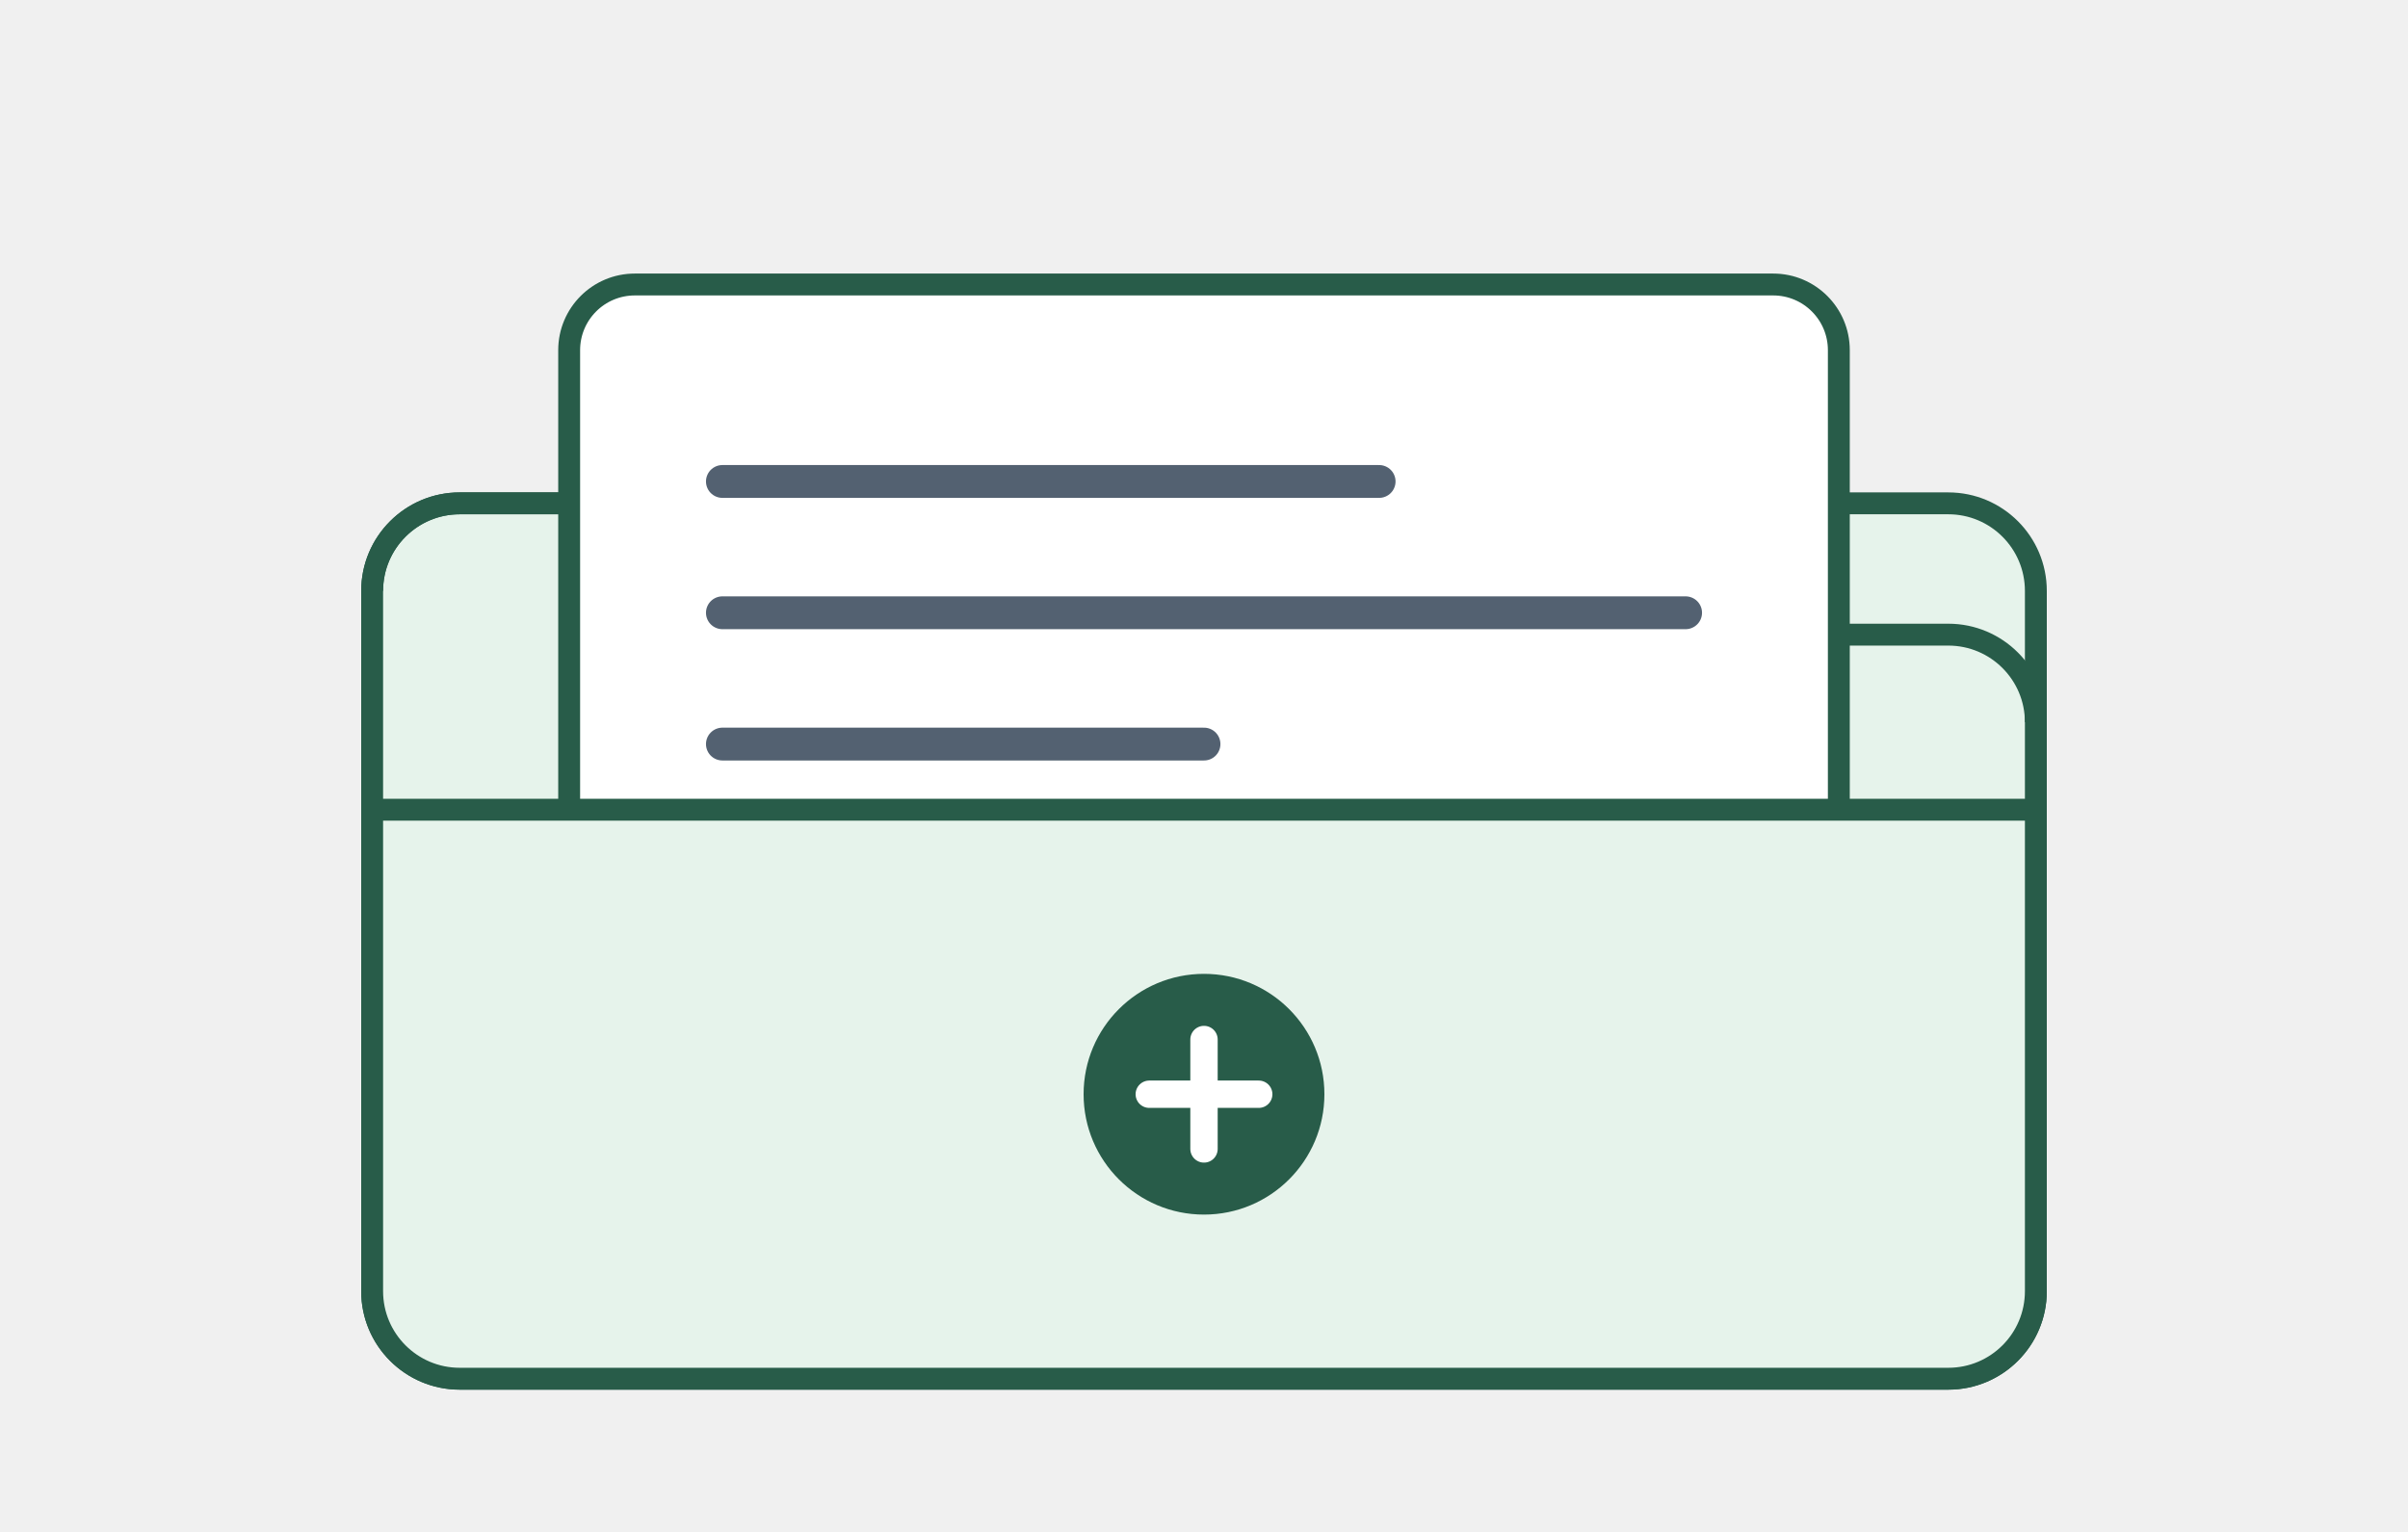
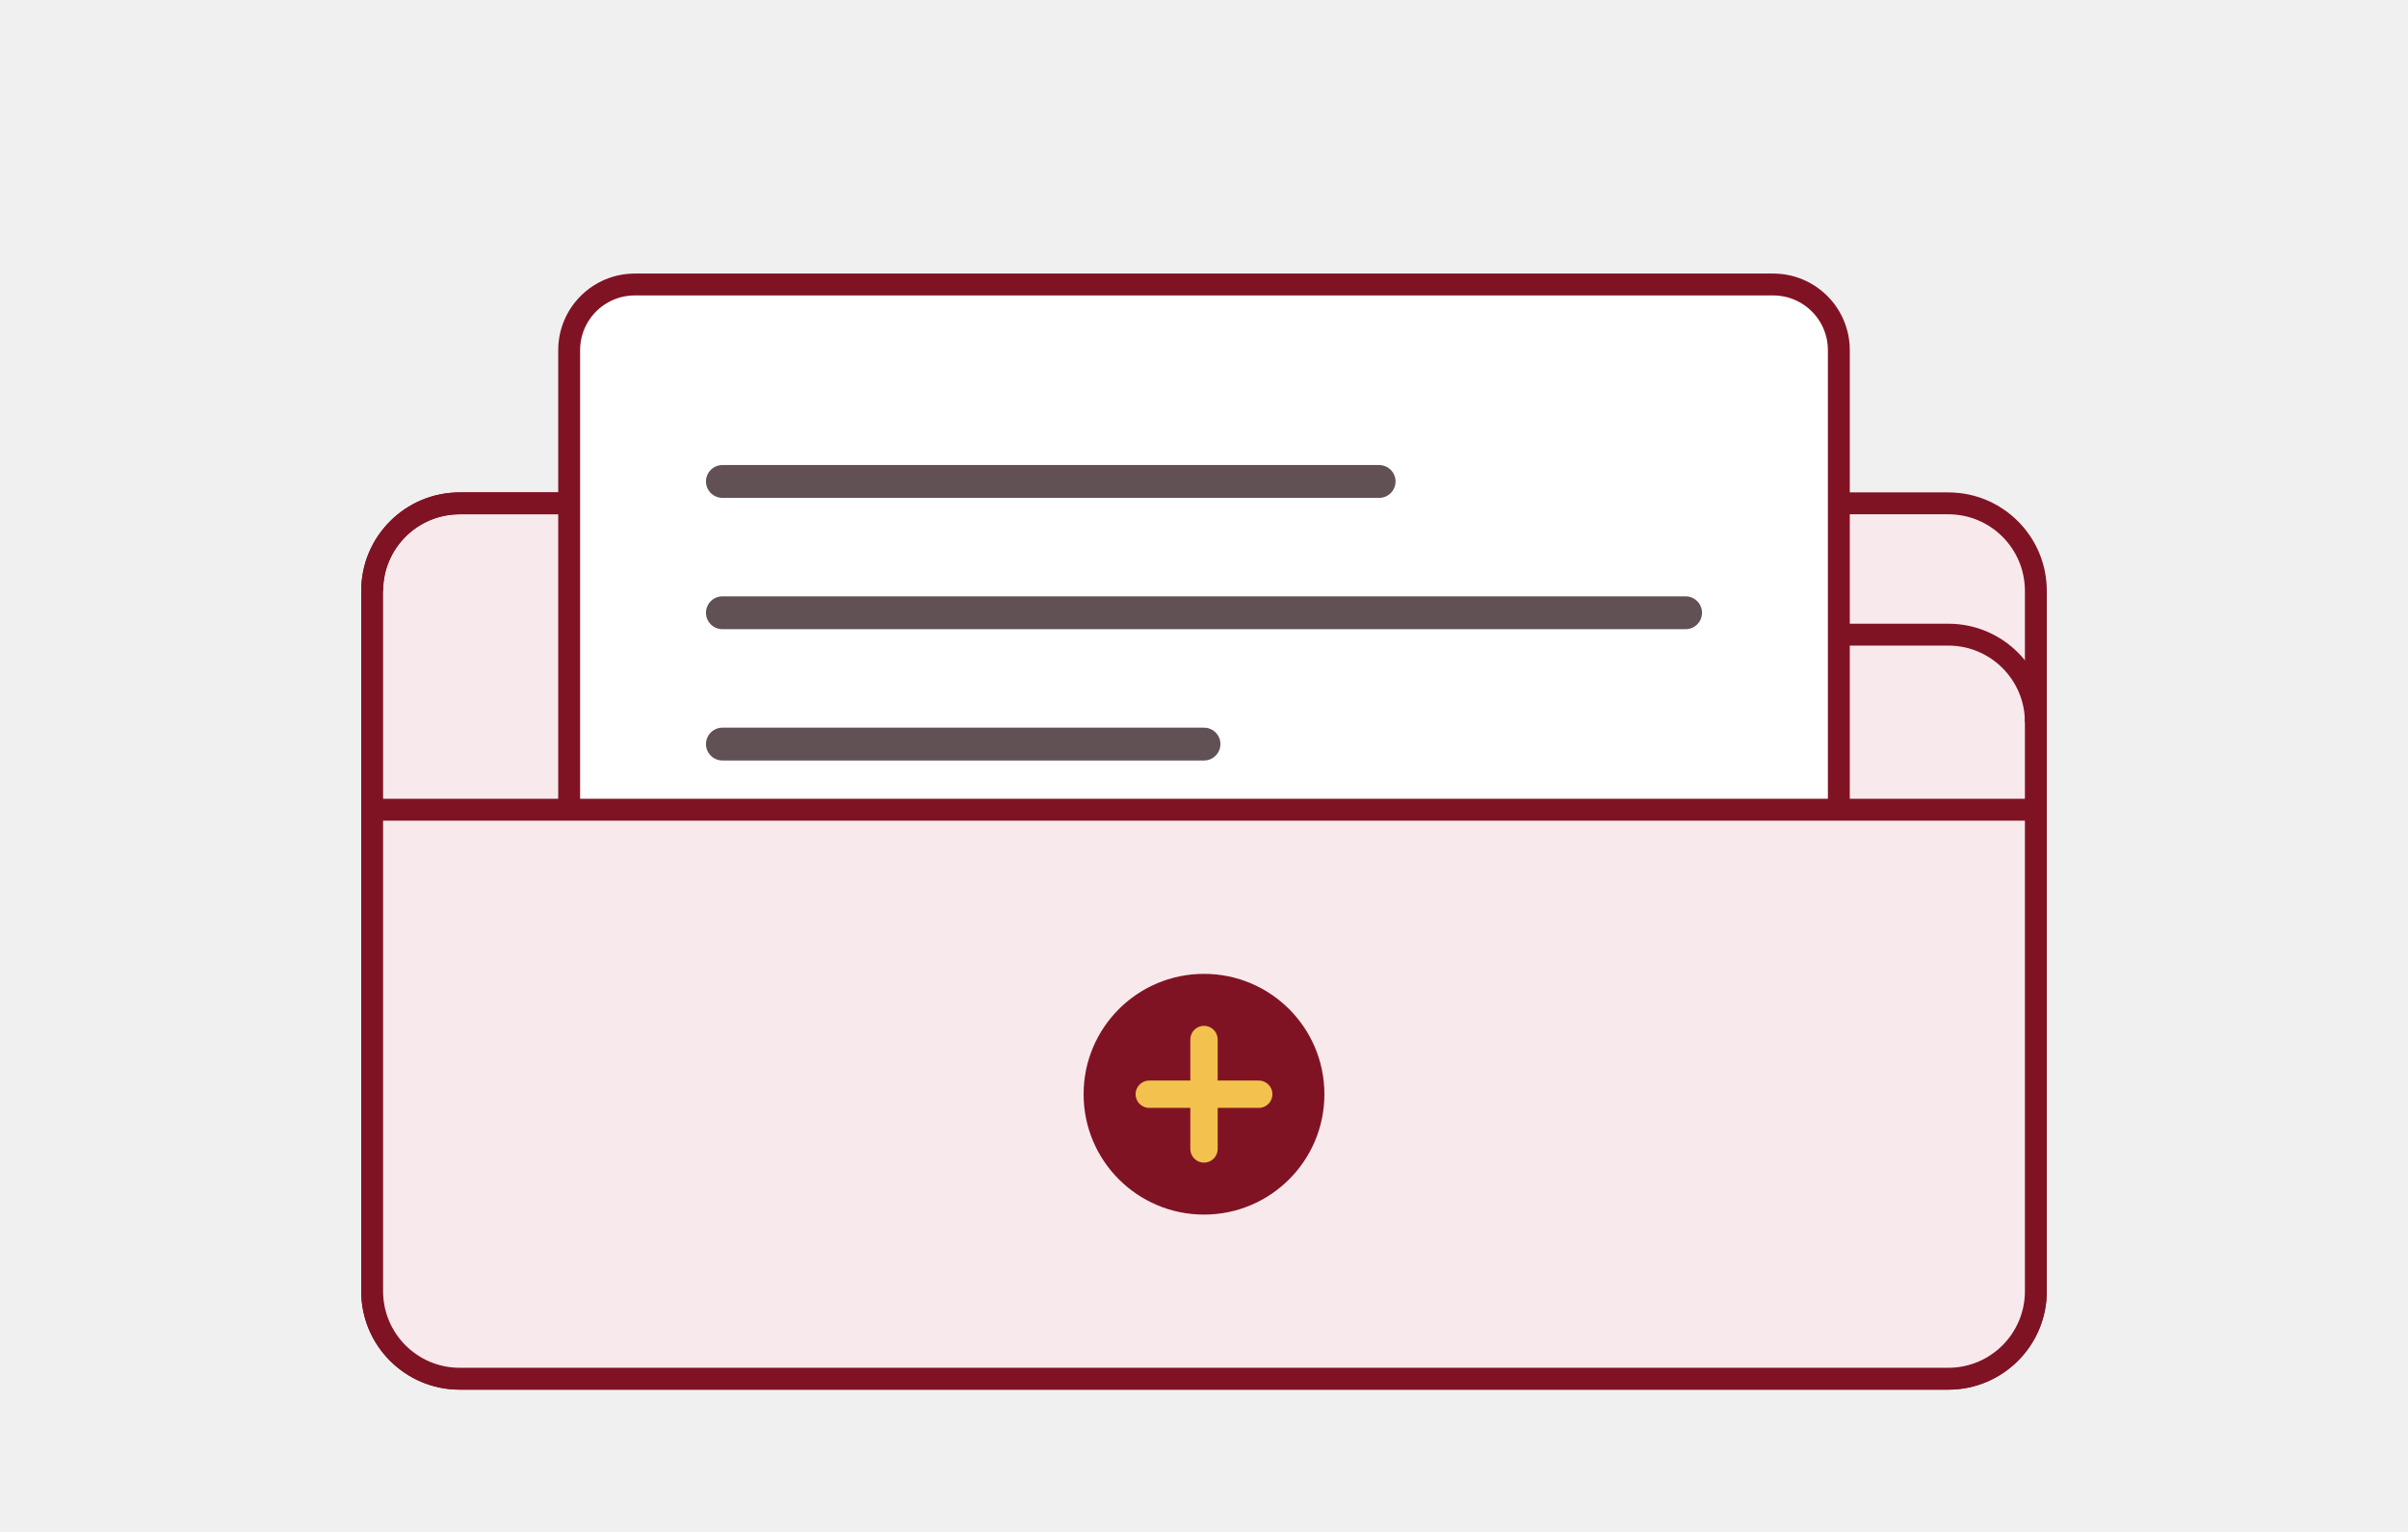
<svg xmlns="http://www.w3.org/2000/svg" viewBox="0 0 220 140" role="img" aria-label="Project folders">
-   <rect x="34" y="46" width="152" height="80" rx="8" fill="#e6f3eb" stroke="#285c49" stroke-width="2" />
-   <path d="M34 54a8 8 0 0 1 8-8h38l10 12h88a8 8 0 0 1 8 8" fill="none" stroke="#285c49" stroke-width="2" />
-   <rect x="52" y="26" width="116" height="60" rx="6" fill="#ffffff" stroke="#285c49" stroke-width="2" />
-   <path d="M66 44h60M66 56h88M66 68h44" stroke="#536171" stroke-width="3" stroke-linecap="round" />
-   <path d="M34 74h152v44a8 8 0 0 1-8 8H42a8 8 0 0 1-8-8z" fill="#e6f3eb" stroke="#285c49" stroke-width="2" />
-   <circle cx="110" cy="100" r="11" fill="#285c49" />
-   <path d="M110 95v10M105 100h10" stroke="#ffffff" stroke-width="2.5" stroke-linecap="round" />
+   <rect x="34" y="46" width="152" height="80" rx="8" fill="#f8e9ec" stroke="#801323" stroke-width="2" />
+   <path d="M34 54a8 8 0 0 1 8-8h38l10 12h88a8 8 0 0 1 8 8" fill="none" stroke="#801323" stroke-width="2" />
+   <rect x="52" y="26" width="116" height="60" rx="6" fill="#ffffff" stroke="#801323" stroke-width="2" />
+   <path d="M66 44h60M66 56h88M66 68h44" stroke="#615054" stroke-width="3" stroke-linecap="round" />
+   <path d="M34 74h152v44a8 8 0 0 1-8 8H42a8 8 0 0 1-8-8z" fill="#f8e9ec" stroke="#801323" stroke-width="2" />
+   <circle cx="110" cy="100" r="11" fill="#801323" />
+   <path d="M110 95v10M105 100h10" stroke="#f2c14e" stroke-width="2.5" stroke-linecap="round" />
</svg>
